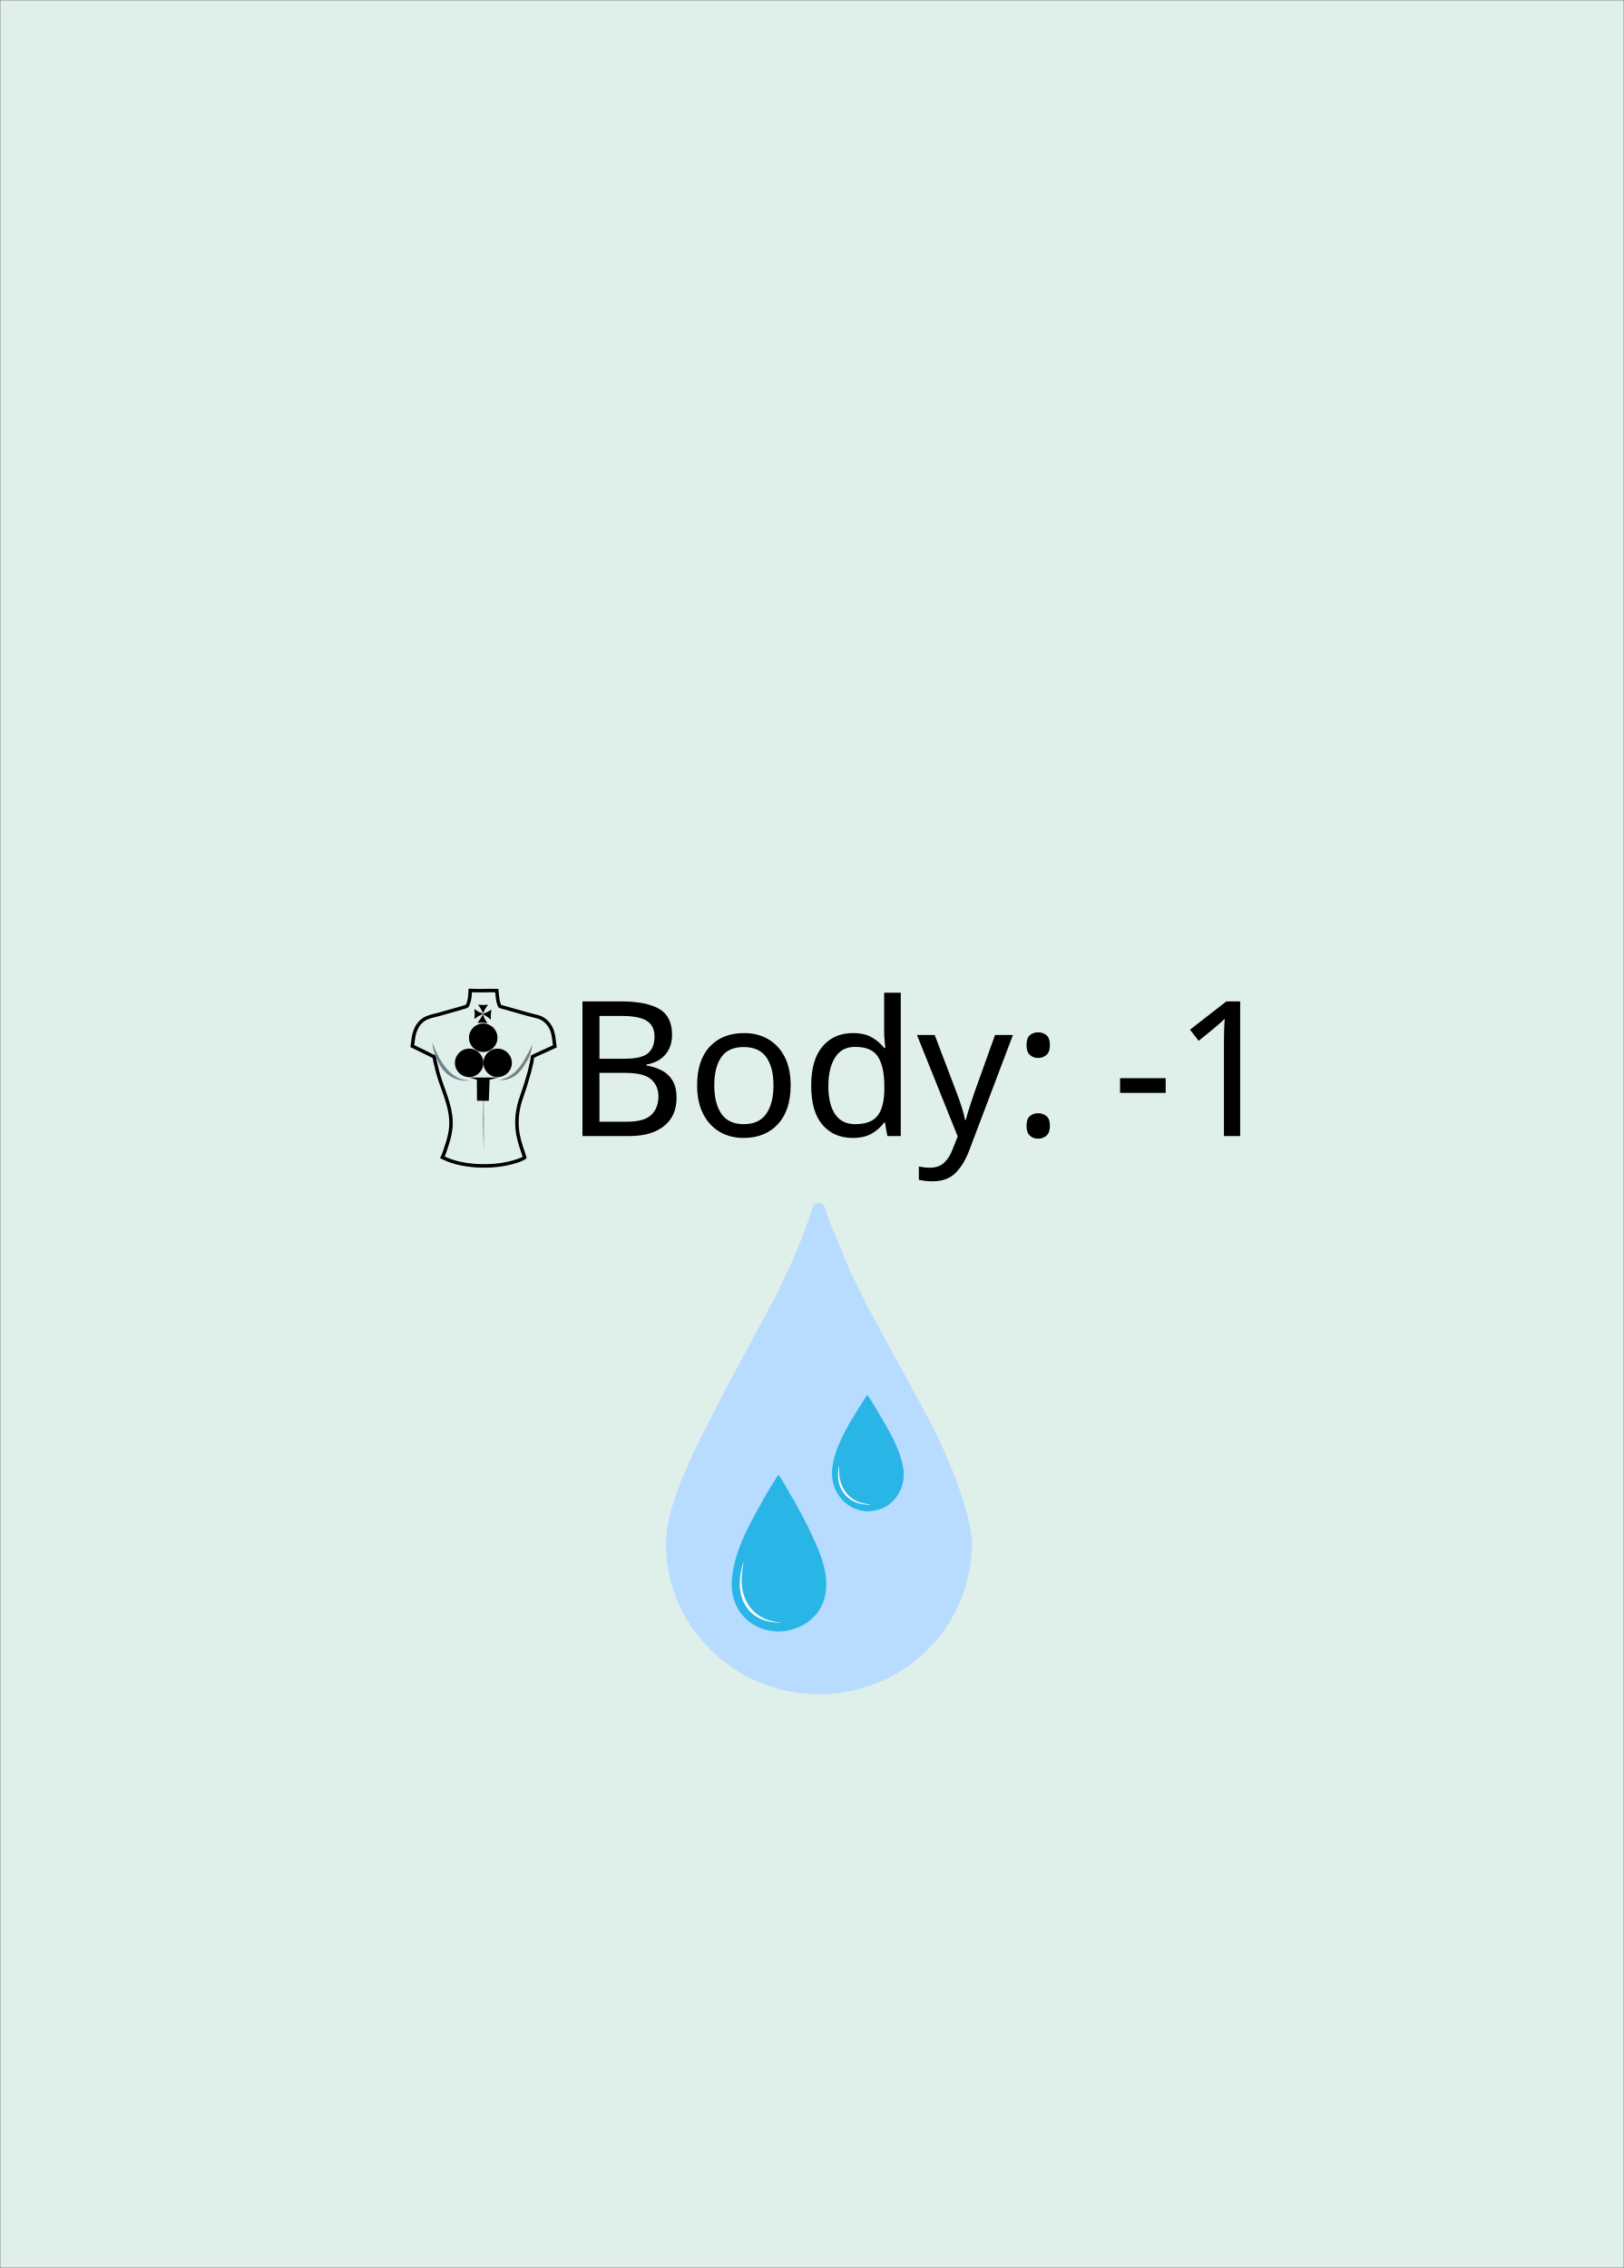
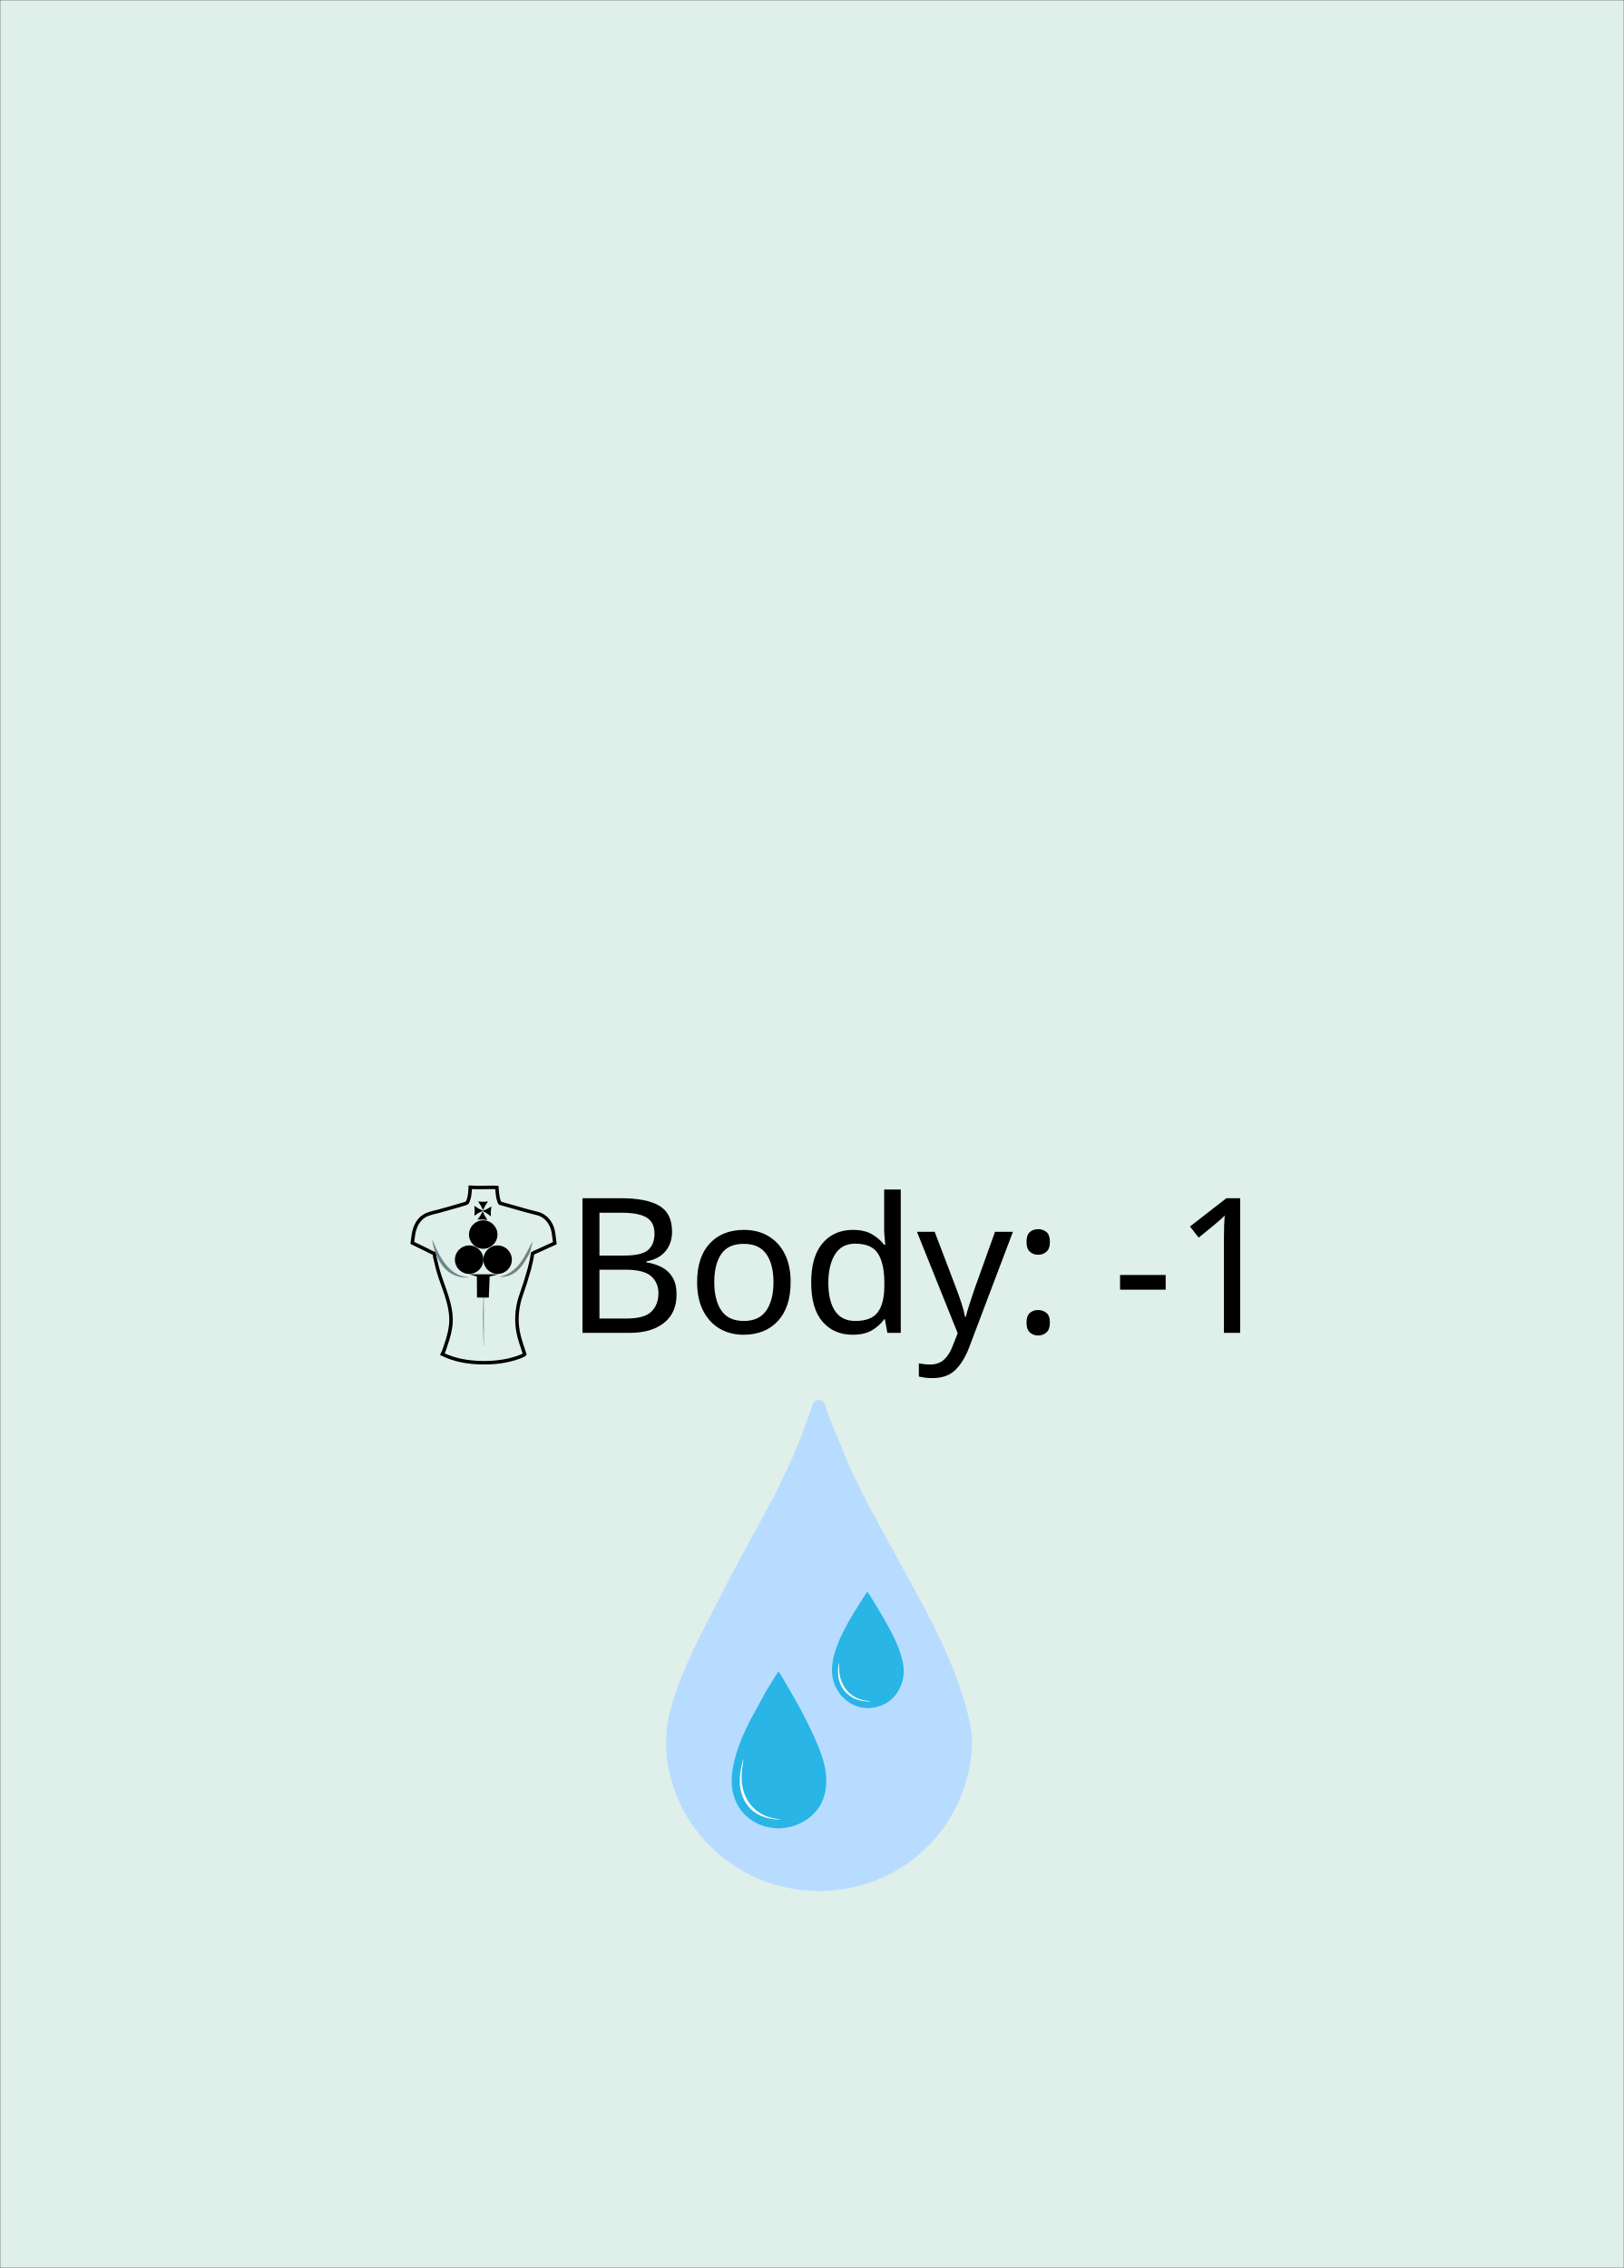
<svg xmlns="http://www.w3.org/2000/svg" width="63mm" height="88mm" version="1.1" id="svg21" viewBox="0 0 63 88">
  <defs id="defs21" />
  <rect style="fill:#dfefe9;fill-opacity:1;stroke:#383838;stroke-width:0.01;stroke-opacity:1;paint-order:markers fill stroke" id="rect132" width="62.99" height="87.99" x="0.005" y="0.005" />
-   <g id="body" transform="scale(0.06442853)">
+   <g id="body" transform="matrix(0.06442787,0,0,0.06442853,1.6211162e-4,7.636411)">
    <path fill="#37b2df" d="m 283.174,596.495 c 7.299,0.332 8.882,-0.08 16.009,0.085 0.242,2.356 0.333,4.672 0.925,6.982 0.218,0.851 0.492,1.774 0.996,2.503 l 16.013,4.536 4.008,1.047 c 1.933,0.467 3.819,0.857 5.563,1.867 2.189,1.268 3.915,3.279 5.064,5.512 1.77,3.44 1.787,7.377 2.351,11.127 l -11.049,5.032 -1.422,0.679 c -0.295,0.127 -0.639,0.22 -0.907,0.392 l -0.593,3.615 -1.32,5.62 -2.388,8.105 -3.209,9.554 c -1.979,6.597 -2.507,13.633 -1.224,20.415 0.878,4.641 2.589,9.067 4.013,13.555 -0.134,0.196 -0.562,0.361 -0.781,0.473 -1.107,0.565 -2.261,1.032 -3.437,1.433 -7.073,2.41 -14.304,3.246 -21.752,3.104 -8.138,-0.155 -16.279,-1.507 -23.636,-5.122 0.496,-0.959 0.879,-2.021 1.256,-3.034 l 1.883,-5.714 c 0.898,-3.037 1.664,-6.128 1.944,-9.29 0.874,-9.877 -3.305,-19.133 -6.39,-28.246 -1.314,-3.882 -2.309,-7.964 -3.197,-11.964 l -0.362,-2.379 c -1.66,-0.599 -3.278,-1.564 -4.87,-2.334 l -8.368,-4.052 0.699,-5.174 c 0.852,-5.063 3.155,-9.801 8.128,-11.877 2.24,-0.936 4.813,-1.442 7.161,-2.062 l 11.297,-3.187 3.341,-0.997 c 0.803,-0.242 1.756,-0.45 2.439,-0.936 1.454,-2.804 1.726,-6.158 1.815,-9.268 z" id="path5-3" style="fill:none;stroke:#000000;stroke-width:2.105;stroke-dasharray:none;stroke-opacity:1" />
    <path fill="#26A4D4" d="m 291.268,657.488 0.063,0.053 0.044,34.39 -0.081,0.163 c -0.122,-0.926 -0.089,-1.924 -0.114,-2.859 l -0.144,-3.726 -0.24,-11.245 0.221,-8.868 0.148,-5.963 c 0.03,-0.65 -0.015,-1.302 0.103,-1.945 z" id="path6-7" style="fill:#6f838b;fill-opacity:1;stroke-width:0.099;stroke-dasharray:none" />
    <path fill="#26A4D4" d="m 320.66,629.121 c -0.145,1.182 -0.446,2.365 -0.731,3.52 -0.297,1.198 -0.608,2.456 -1.094,3.594 -0.395,0.925 -0.965,1.82 -1.468,2.692 -1.548,2.682 -3.11,5.227 -5.372,7.381 -3.033,2.888 -6.793,4.309 -10.975,4.213 l -0.067,-0.039 -0.015,-0.076 0.802,-0.219 c 4.454,-1.194 8.319,-3.983 11.147,-7.597 2.007,-2.564 3.572,-5.484 5.088,-8.355 z" id="path7-7" style="fill:#768084;fill-opacity:1;stroke-width:0.124;stroke-dasharray:none" />
    <path fill="#26A4D4" d="m 260.347,627.909 c 0.258,0.305 0.404,0.991 0.554,1.374 l 1.143,2.734 c 0.814,1.82 1.665,3.626 2.656,5.358 2.929,5.117 6.904,10.401 12.731,12.346 0.867,0.289 1.827,0.546 2.733,0.673 0.78,0.109 1.577,0.128 2.34,0.335 l -1.213,0.088 c -4.541,0.213 -9.084,-1.424 -12.444,-4.475 -3.17,-2.878 -5.158,-6.666 -6.662,-10.62 -0.933,-2.454 -1.715,-5.179 -1.837,-7.813 z" id="path8-0" style="fill:#6c858e;fill-opacity:1;stroke-width:0.121" />
    <text xml:space="preserve" style="font-style:normal;font-variant:normal;font-weight:normal;font-stretch:normal;font-size:113.547px;font-family:Amiri;-inkscape-font-specification:'Amiri, Normal';font-variant-ligatures:normal;font-variant-caps:normal;font-variant-numeric:normal;font-variant-east-asian:normal;fill:#000000;fill-opacity:1;stroke:none;stroke-width:0.215;stroke-dasharray:none;stroke-opacity:1;paint-order:markers fill stroke" x="339.742" y="684.152" id="text1">
      <tspan id="tspan1" x="339.742" y="684.152" style="stroke:none;stroke-width:0.215">Body: -1</tspan>
    </text>
    <path id="rect1" d="m 282.505,648.92 h 17.614 l -5.266,1.301 -0.493,12.724 -7.113,-0.065 -0.083,-12.659 z" style="stroke-width:2.537" />
    <path style="fill:#000000;fill-opacity:1;stroke-width:2.11" id="path2-6-0" d="m 299.569,625.187 a 8.572,8.572 0 0 1 -8.745,8.337 8.572,8.572 0 0 1 -8.396,-8.688 8.572,8.572 0 0 1 8.63,-8.455 8.572,8.572 0 0 1 8.514,8.572" />
    <path style="fill:#000000;fill-opacity:1;stroke-width:2.11" id="path2-6-0-7" d="m 291.087,640.324 a 8.572,8.572 0 0 1 -8.745,8.337 8.572,8.572 0 0 1 -8.396,-8.688 8.572,8.572 0 0 1 8.63,-8.455 8.572,8.572 0 0 1 8.514,8.572" />
    <path style="fill:#000000;fill-opacity:1;stroke-width:2.11" id="path2-6-0-9" d="m 308.235,640.324 a 8.572,8.572 0 0 1 -8.745,8.337 8.572,8.572 0 0 1 -8.396,-8.688 8.572,8.572 0 0 1 8.63,-8.455 8.572,8.572 0 0 1 8.514,8.572" />
    <path style="fill:#000000" id="path1" d="m -4.268,6.022 -0.291,-0.592 -0.367,-0.548 0.658,0.044 0.658,-0.044 -0.367,0.548 z" transform="matrix(4.546602,0,0,4.546602,310.2906,582.8579)" />
    <path style="fill:#000000" id="path1-7" d="m -4.268,6.022 -0.291,-0.592 -0.367,-0.548 0.658,0.044 0.658,-0.044 -0.367,0.548 z" transform="matrix(2.141025,4.010935,-4.010935,2.141025,320.8208,620.1935)" />
    <path style="fill:#000000" id="path1-9" d="m -4.268,6.022 -0.291,-0.592 -0.367,-0.548 0.658,0.044 0.658,-0.044 -0.367,0.548 z" transform="matrix(-0.05177666,-4.546308,4.546308,-0.05177666,263.2451,591.4883)" />
    <path style="fill:#000000" id="path1-5" d="m -4.268,6.022 -0.291,-0.592 -0.367,-0.548 0.658,0.044 0.658,-0.044 -0.367,0.548 z" transform="matrix(-0.2665554,4.538782,-4.538782,-0.2665554,316.7785,631.6868)" />
  </g>
-   <g id="g6" transform="matrix(0.1587237,0,0,0.1587237,20.18547,44.65995)">
+   <g id="g6" transform="matrix(0.1587221,0,0,0.1587237,20.18543,52.29636)">
    <path fill="#FEFEFE" transform="matrix(0.142578,0,0,0.142578,0,-1.52588e-5)" d="m 508.543,89.557 c 3.867,-0.168 7.212,-0.185 10.351,2.506 3.89,3.337 5.009,9.729 6.536,14.42 l 5.713,16.599 34.06,82.389 28.703,58.915 77.63,142.166 c 22.265,40.873 44.707,82.127 62.714,125.094 15.088,36.001 28.783,73.5 36.414,111.854 1.855,9.322 3.769,18.995 4.075,28.504 0.232,7.241 -0.617,14.497 -1.228,21.698 -4.756,56.036 -29.253,112.768 -67.958,153.823 -14.393,15.267 -30.103,28.959 -47.622,40.535 -41.576,27.473 -90.832,42.023 -140.493,43.445 -32.197,0.078 -64.256,-4.736 -94.688,-15.555 C 358.616,893.15 303.22,843.793 274.204,782.112 254.177,739.539 245.115,690.674 252.588,643.928 c 3.506,-21.934 10.086,-43.128 17.775,-63.909 10.594,-28.631 23.532,-56.499 36.804,-83.979 L 360.218,392.75 434.93,254.746 c 18.469,-36.223 35.422,-73.027 49.933,-111.015 l 11.757,-32.58 4.762,-14.922 c 1.361,-3.657 3.755,-5.144 7.161,-6.672 z" id="path2" style="fill:#b8dcff;fill-opacity:1;stroke:none;stroke-opacity:1" />
    <path fill="#29b5e6" transform="matrix(0.142578,0,0,0.142578,0,-1.52588e-5)" d="m 594.565,418.211 c 2.22,2.139 4.013,5.148 5.676,7.731 l 8.788,14.06 16,27.306 c 10.381,18.025 20.248,36.652 26.689,56.494 2.808,8.649 5.24,18.167 5.665,27.282 0.844,18.082 -5.256,34.839 -17.538,48.197 -10.93,11.887 -26.619,17.761 -42.47,18.366 -11.465,0.388 -22.631,-2.956 -32.375,-8.92 -14.594,-8.934 -24.969,-23.918 -28.862,-40.477 -11.074,-47.09 34.139,-111.244 58.427,-150.039 z" id="path3" style="stroke:none;stroke-width:1.003;stroke-dasharray:none" />
    <path fill="#fefefe" transform="matrix(0.142578,0,0,0.142578,0,-1.52588e-5)" d="m 546.712,540.25 c 0.23,1.147 0.153,2.031 0.081,3.172 -1.068,16.851 2.837,32.435 14.206,45.196 10.348,11.617 24.061,16.312 39.251,17.113 l -0.5,0.527 c -4.629,-0.018 -9.48,0.027 -14.01,-0.985 -4.239,-0.947 -8.258,-1.919 -12.24,-3.717 -11.459,-5.174 -20.806,-14.397 -25.25,-26.254 -3.161,-8.436 -4.203,-18.322 -3.142,-27.239 0.305,-2.566 0.522,-5.446 1.604,-7.813 z" id="path4" />
    <path fill="#29b5e6" transform="matrix(0.142578,0,0,0.142578,0,-1.52588e-5)" d="m 442.504,554.642 c 6.055,8.184 11.02,18.01 16.254,26.805 15.792,26.533 30.677,53.745 43.48,81.854 9.976,21.9 20.21,46.2 22.093,70.449 1.715,22.078 -2.875,44.372 -17.833,61.417 -15.808,18.013 -37.322,27.218 -60.956,28.714 -14.229,0.212 -30.052,-3.011 -42.542,-9.966 -18.84,-10.491 -31.667,-26.716 -37.438,-47.413 -4.767,-17.097 -3.587,-33.338 -0.22,-50.569 5.355,-27.4 16.168,-52.297 28.644,-77.085 l 27.347,-49.886 z" id="path5" />
    <path fill="#fefefe" transform="matrix(0.142578,0,0,0.142578,0,-1.52588e-5)" d="m 382.721,704.75 c 0.213,1.135 -0.35,3.05 -0.524,4.229 l -1.519,10.407 c -1.1,9.642 -1.791,19.238 -0.424,28.889 4.043,28.544 22.265,50.742 50.608,57.67 l 9.257,1.822 c 1.665,0.245 4.314,0.015 5.611,0.983 l -2.48,0.112 c -9.888,-0.533 -18.396,-1.723 -27.678,-5.301 -15.817,-6.096 -26.767,-16.587 -33.564,-32.067 -7.07,-16.102 -6.783,-34.642 -3.331,-51.583 1.024,-5.029 2.196,-10.362 4.044,-15.161 z" id="path6" />
  </g>
</svg>
